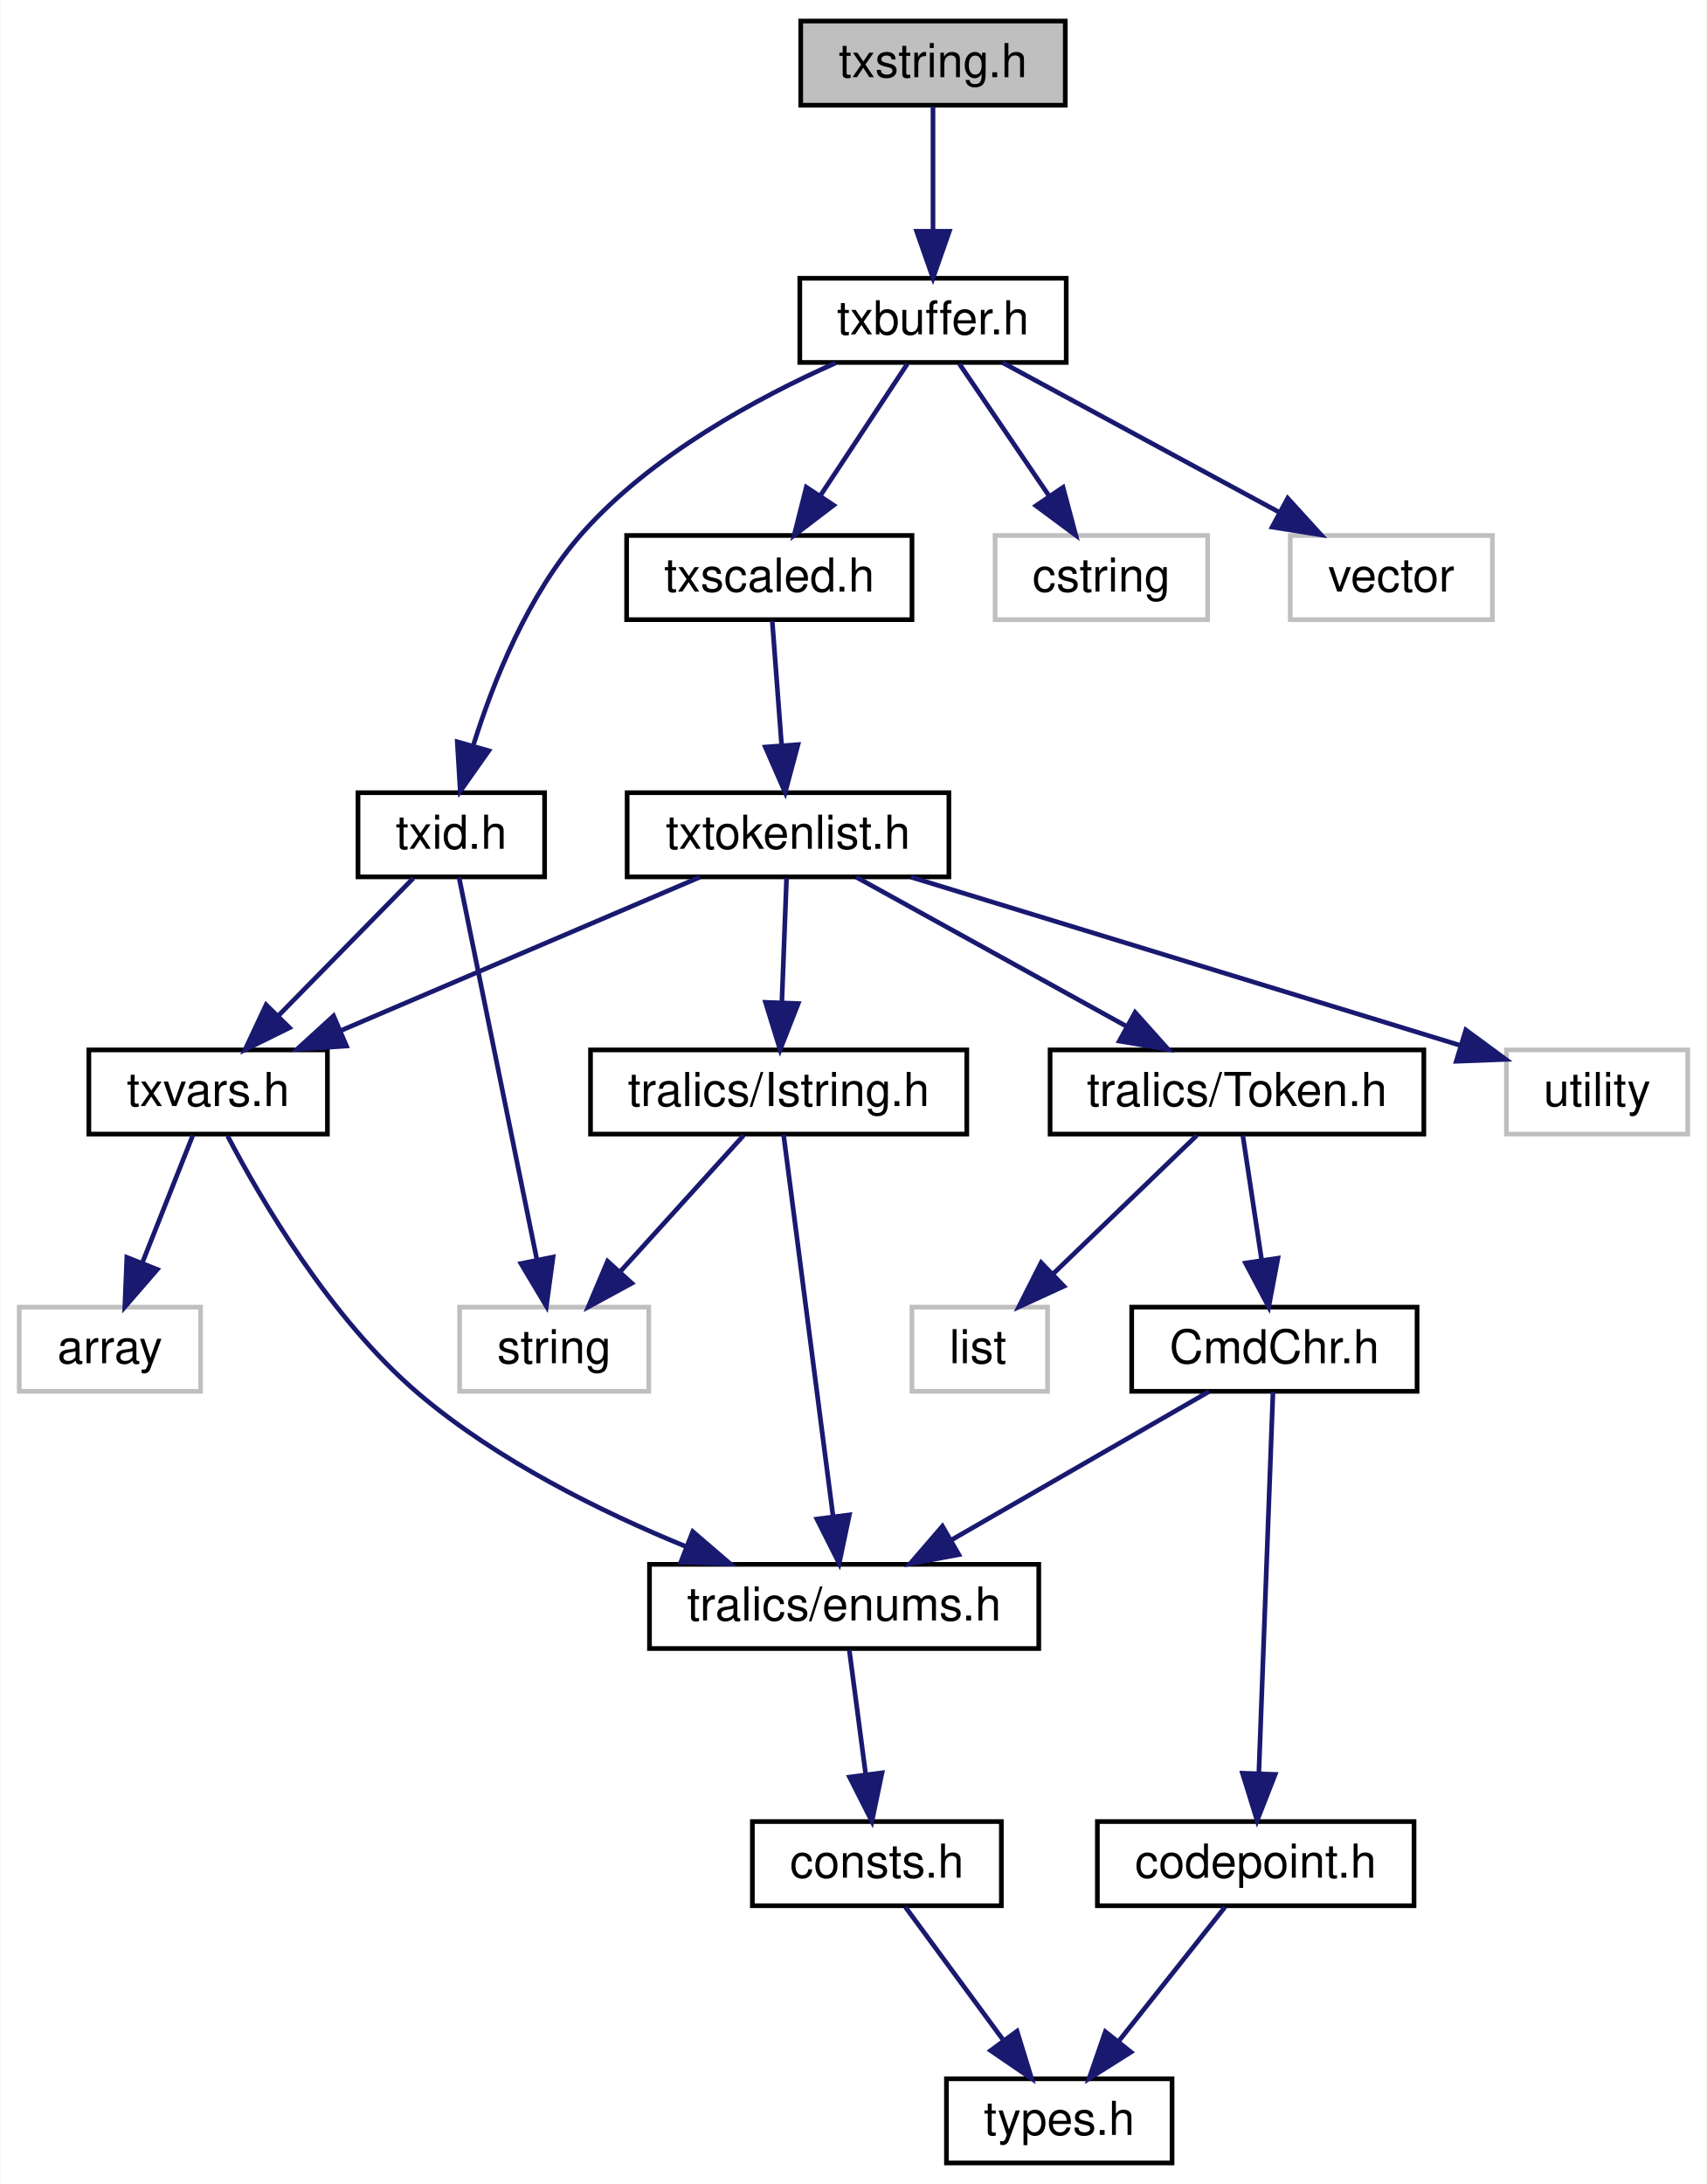
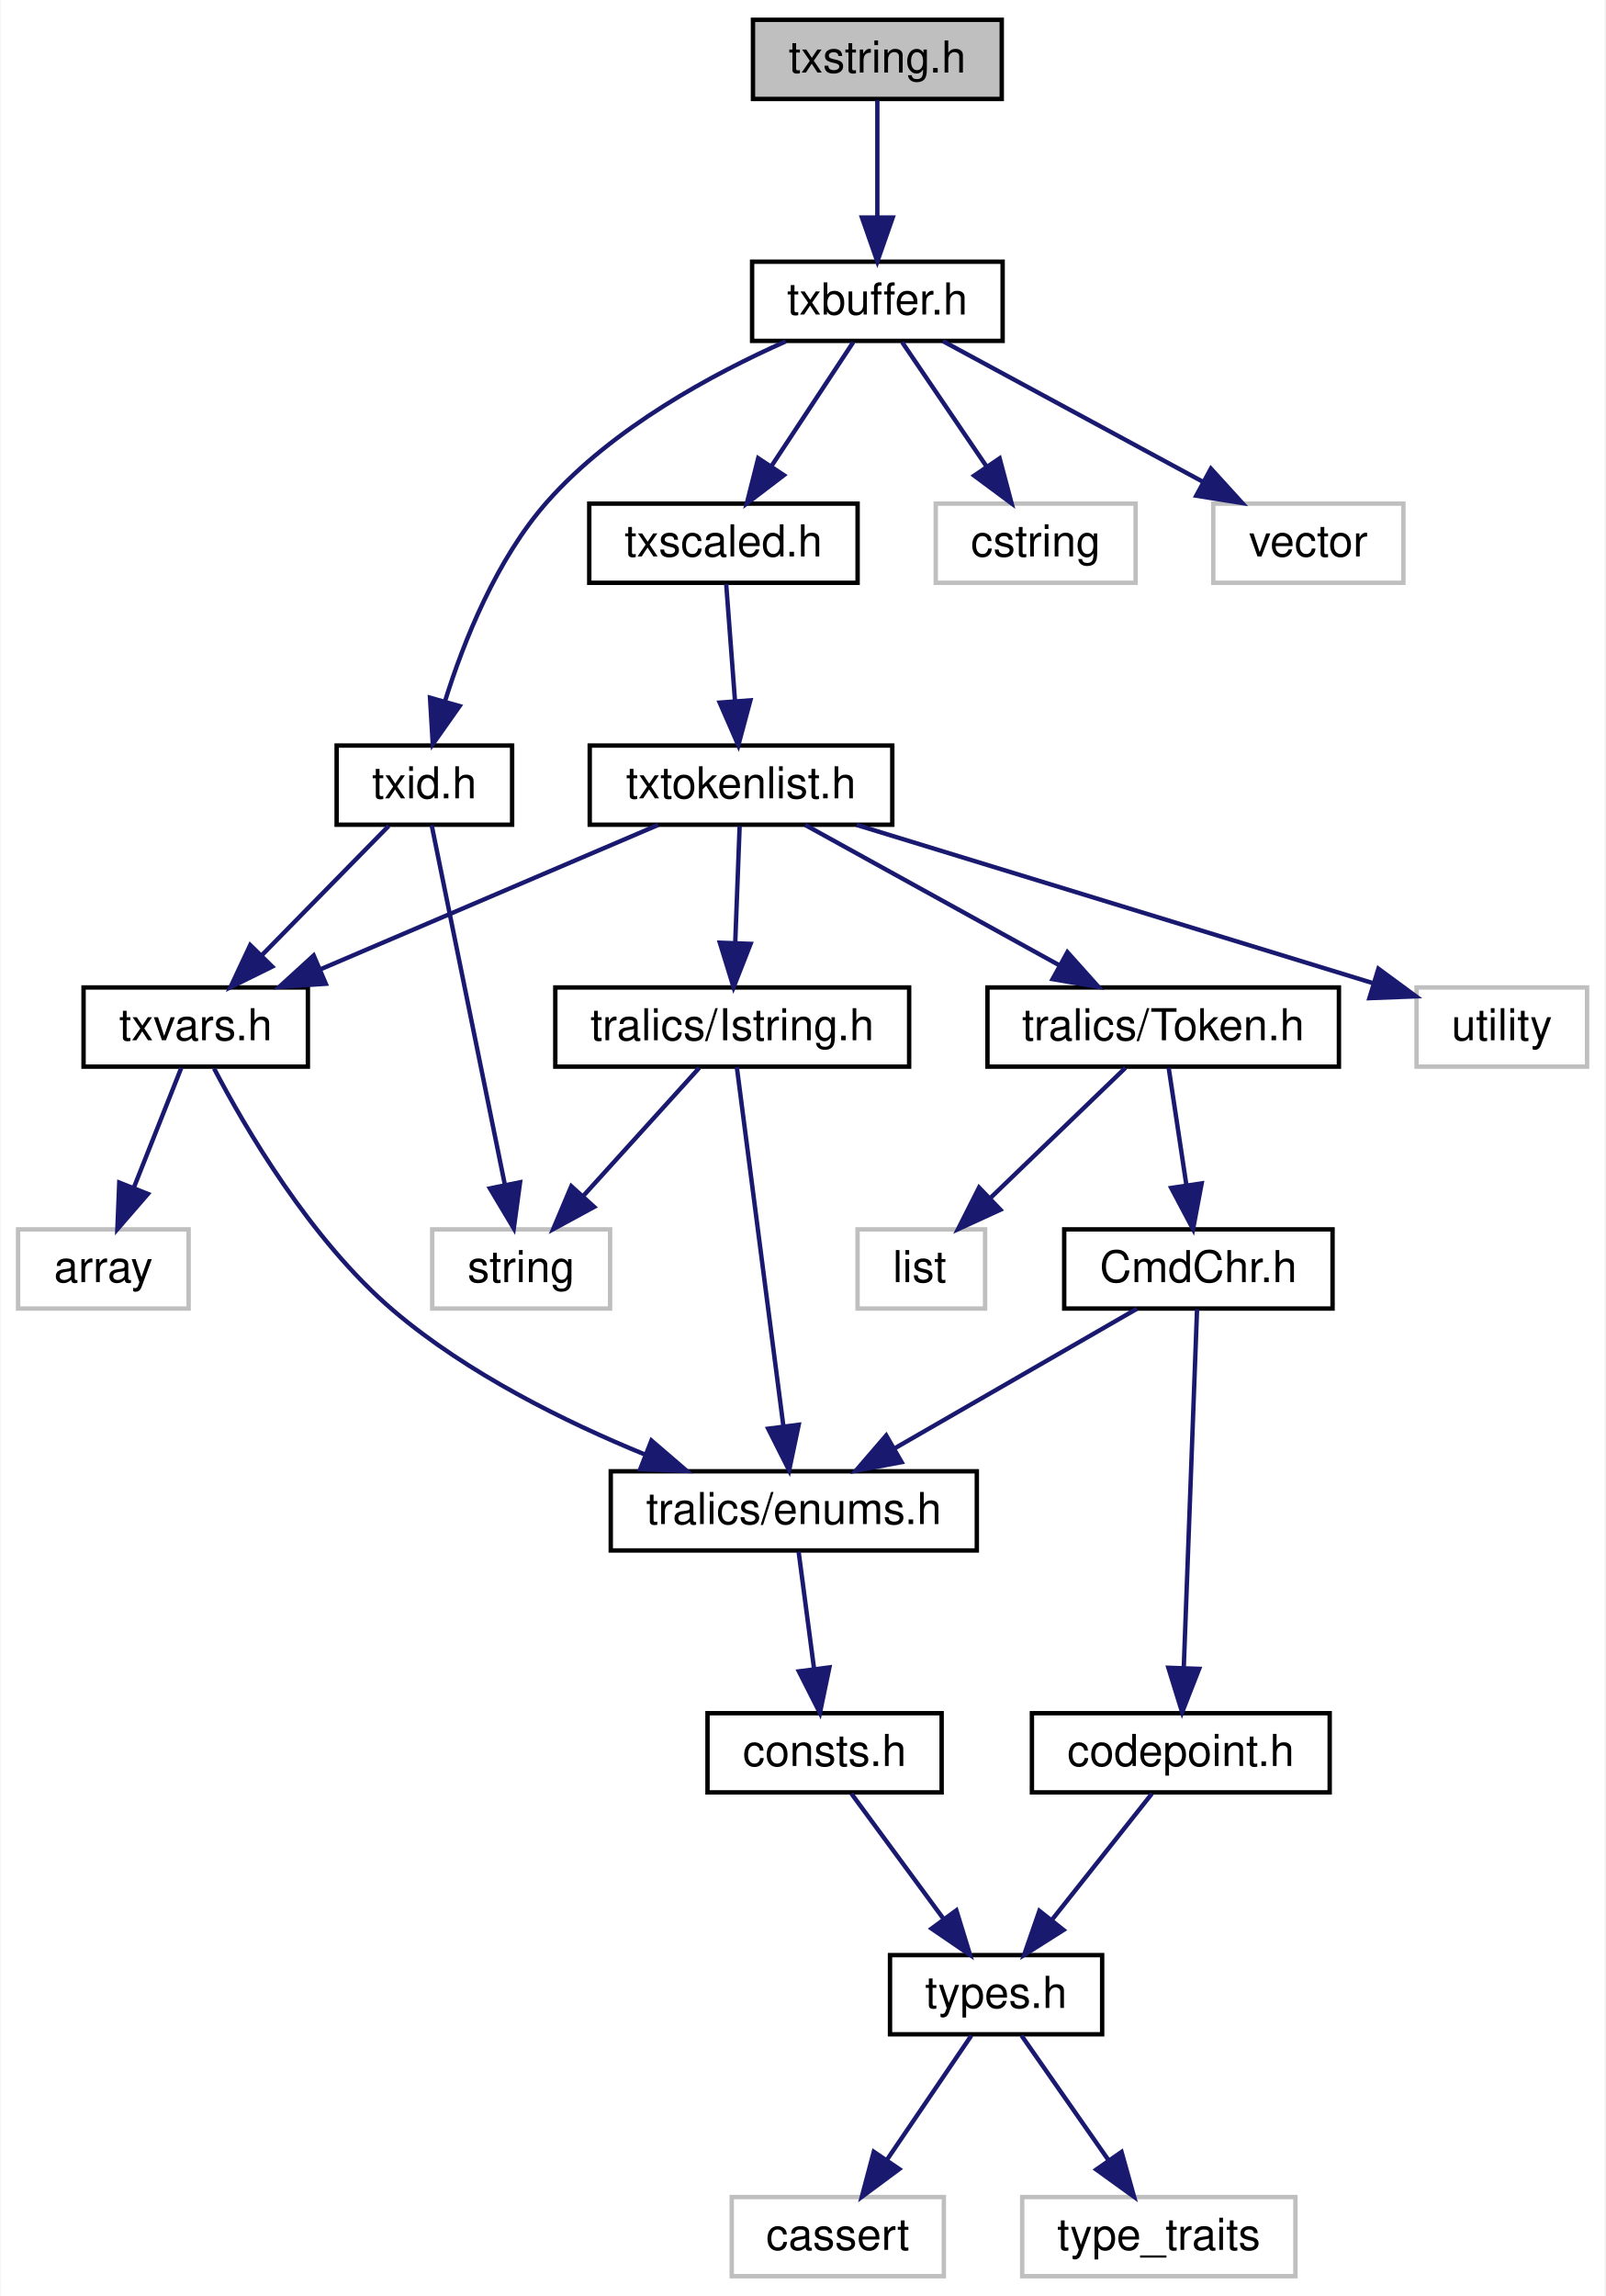
- <svg xmlns="http://www.w3.org/2000/svg" xmlns:xlink="http://www.w3.org/1999/xlink" width="365pt" height="467pt" viewBox="0.00 0.00 364.78 467.00">
-   <g id="graph0" class="graph" transform="scale(1 1) rotate(0) translate(4 463)">
-     <polygon fill="white" stroke="transparent" points="-4,4 -4,-463 360.78,-463 360.78,4 -4,4" />
+ <svg xmlns="http://www.w3.org/2000/svg" xmlns:xlink="http://www.w3.org/1999/xlink" width="365pt" height="522pt" viewBox="0.00 0.00 364.78 522.00">
+   <g id="graph0" class="graph" transform="scale(1 1) rotate(0) translate(4 518)">
+     <polygon fill="white" stroke="transparent" points="-4,4 -4,-518 360.78,-518 360.78,4 -4,4" />
    <g id="node1" class="node">
      <g id="a_node1">
        <a xlink:title=" ">
-           <polygon fill="#bfbfbf" stroke="black" points="167.11,-440.5 167.11,-458.5 223.68,-458.5 223.68,-440.5 167.11,-440.5" />
-           <text text-anchor="middle" x="195.39" y="-446.5" font-family="Helvetica,sans-Serif" font-size="10.00">txstring.h</text>
+           <polygon fill="#bfbfbf" stroke="black" points="167.11,-495.5 167.11,-513.5 223.68,-513.5 223.68,-495.5 167.11,-495.5" />
+           <text text-anchor="middle" x="195.39" y="-501.5" font-family="Helvetica,sans-Serif" font-size="10.00">txstring.h</text>
        </a>
      </g>
    </g>
    <g id="node2" class="node">
      <g id="a_node2">
        <a xlink:href="../../dd/d74/txbuffer_8h.html" target="_top" xlink:title=" ">
-           <polygon fill="white" stroke="black" points="166.91,-385.5 166.91,-403.5 223.88,-403.5 223.88,-385.5 166.91,-385.5" />
-           <text text-anchor="middle" x="195.39" y="-391.5" font-family="Helvetica,sans-Serif" font-size="10.00">txbuffer.h</text>
+           <polygon fill="white" stroke="black" points="166.91,-440.5 166.91,-458.5 223.88,-458.5 223.88,-440.5 166.91,-440.5" />
+           <text text-anchor="middle" x="195.39" y="-446.5" font-family="Helvetica,sans-Serif" font-size="10.00">txbuffer.h</text>
        </a>
      </g>
    </g>
    <g id="edge1" class="edge">
-       <path fill="none" stroke="midnightblue" d="M195.39,-440.22C195.39,-433.18 195.39,-422.81 195.39,-413.83" />
-       <polygon fill="midnightblue" stroke="midnightblue" points="198.89,-413.55 195.39,-403.55 191.89,-413.55 198.89,-413.55" />
+       <path fill="none" stroke="midnightblue" d="M195.39,-495.22C195.39,-488.18 195.39,-477.81 195.39,-468.83" />
+       <polygon fill="midnightblue" stroke="midnightblue" points="198.89,-468.55 195.39,-458.55 191.89,-468.55 198.89,-468.55" />
    </g>
    <g id="node3" class="node">
      <g id="a_node3">
        <a xlink:href="../../d1/d9e/txid_8h.html" target="_top" xlink:title=" ">
-           <polygon fill="white" stroke="black" points="72.44,-275.5 72.44,-293.5 112.34,-293.5 112.34,-275.5 72.44,-275.5" />
-           <text text-anchor="middle" x="92.39" y="-281.5" font-family="Helvetica,sans-Serif" font-size="10.00">txid.h</text>
+           <polygon fill="white" stroke="black" points="72.44,-330.5 72.44,-348.5 112.34,-348.5 112.34,-330.5 72.44,-330.5" />
+           <text text-anchor="middle" x="92.39" y="-336.5" font-family="Helvetica,sans-Serif" font-size="10.00">txid.h</text>
        </a>
      </g>
    </g>
    <g id="edge2" class="edge">
-       <path fill="none" stroke="midnightblue" d="M174.55,-385.38C158,-378.02 135.26,-365.77 120.39,-349 108.79,-335.91 101.34,-317.24 97.07,-303.54" />
-       <polygon fill="midnightblue" stroke="midnightblue" points="100.4,-302.47 94.3,-293.81 93.67,-304.38 100.4,-302.47" />
-     </g>
-     <g id="node10" class="node">
-       <g id="a_node10">
+       <path fill="none" stroke="midnightblue" d="M174.55,-440.38C158,-433.02 135.26,-420.77 120.39,-404 108.79,-390.91 101.34,-372.24 97.07,-358.54" />
+       <polygon fill="midnightblue" stroke="midnightblue" points="100.4,-357.47 94.3,-348.81 93.67,-359.38 100.4,-357.47" />
+     </g>
+     <g id="node12" class="node">
+       <g id="a_node12">
        <a xlink:href="../../d9/d18/txscaled_8h.html" target="_top" xlink:title=" ">
-           <polygon fill="white" stroke="black" points="129.88,-330.5 129.88,-348.5 190.9,-348.5 190.9,-330.5 129.88,-330.5" />
-           <text text-anchor="middle" x="160.39" y="-336.5" font-family="Helvetica,sans-Serif" font-size="10.00">txscaled.h</text>
-         </a>
-       </g>
-     </g>
-     <g id="edge9" class="edge">
-       <path fill="none" stroke="midnightblue" d="M189.92,-385.22C184.96,-377.71 177.5,-366.41 171.32,-357.05" />
-       <polygon fill="midnightblue" stroke="midnightblue" points="174.14,-354.97 165.71,-348.55 168.3,-358.82 174.14,-354.97" />
-     </g>
-     <g id="node18" class="node">
-       <g id="a_node18">
-         <a xlink:title=" ">
-           <polygon fill="white" stroke="#bfbfbf" points="208.67,-330.5 208.67,-348.5 254.12,-348.5 254.12,-330.5 208.67,-330.5" />
-           <text text-anchor="middle" x="231.39" y="-336.5" font-family="Helvetica,sans-Serif" font-size="10.00">cstring</text>
-         </a>
-       </g>
-     </g>
-     <g id="edge22" class="edge">
-       <path fill="none" stroke="midnightblue" d="M201.02,-385.22C206.12,-377.71 213.79,-366.41 220.15,-357.05" />
-       <polygon fill="midnightblue" stroke="midnightblue" points="223.2,-358.79 225.92,-348.55 217.41,-354.86 223.2,-358.79" />
-     </g>
-     <g id="node19" class="node">
-       <g id="a_node19">
-         <a xlink:title=" ">
-           <polygon fill="white" stroke="#bfbfbf" points="271.78,-330.5 271.78,-348.5 315.01,-348.5 315.01,-330.5 271.78,-330.5" />
-           <text text-anchor="middle" x="293.39" y="-336.5" font-family="Helvetica,sans-Serif" font-size="10.00">vector</text>
-         </a>
-       </g>
-     </g>
-     <g id="edge23" class="edge">
-       <path fill="none" stroke="midnightblue" d="M210.28,-385.45C225.96,-376.97 250.91,-363.48 269.38,-353.49" />
-       <polygon fill="midnightblue" stroke="midnightblue" points="271.24,-356.46 278.37,-348.63 267.91,-350.3 271.24,-356.46" />
+           <polygon fill="white" stroke="black" points="129.88,-385.5 129.88,-403.5 190.9,-403.5 190.9,-385.5 129.88,-385.5" />
+           <text text-anchor="middle" x="160.39" y="-391.5" font-family="Helvetica,sans-Serif" font-size="10.00">txscaled.h</text>
+         </a>
+       </g>
+     </g>
+     <g id="edge11" class="edge">
+       <path fill="none" stroke="midnightblue" d="M189.92,-440.22C184.96,-432.71 177.5,-421.41 171.32,-412.05" />
+       <polygon fill="midnightblue" stroke="midnightblue" points="174.14,-409.97 165.71,-403.55 168.3,-413.82 174.14,-409.97" />
+     </g>
+     <g id="node20" class="node">
+       <g id="a_node20">
+         <a xlink:title=" ">
+           <polygon fill="white" stroke="#bfbfbf" points="208.67,-385.5 208.67,-403.5 254.12,-403.5 254.12,-385.5 208.67,-385.5" />
+           <text text-anchor="middle" x="231.39" y="-391.5" font-family="Helvetica,sans-Serif" font-size="10.00">cstring</text>
+         </a>
+       </g>
+     </g>
+     <g id="edge24" class="edge">
+       <path fill="none" stroke="midnightblue" d="M201.02,-440.22C206.12,-432.71 213.79,-421.41 220.15,-412.05" />
+       <polygon fill="midnightblue" stroke="midnightblue" points="223.2,-413.79 225.92,-403.55 217.41,-409.86 223.2,-413.79" />
+     </g>
+     <g id="node21" class="node">
+       <g id="a_node21">
+         <a xlink:title=" ">
+           <polygon fill="white" stroke="#bfbfbf" points="271.78,-385.5 271.78,-403.5 315.01,-403.5 315.01,-385.5 271.78,-385.5" />
+           <text text-anchor="middle" x="293.39" y="-391.5" font-family="Helvetica,sans-Serif" font-size="10.00">vector</text>
+         </a>
+       </g>
+     </g>
+     <g id="edge25" class="edge">
+       <path fill="none" stroke="midnightblue" d="M210.28,-440.45C225.96,-431.97 250.91,-418.48 269.38,-408.49" />
+       <polygon fill="midnightblue" stroke="midnightblue" points="271.24,-411.46 278.37,-403.63 267.91,-405.3 271.24,-411.46" />
    </g>
    <g id="node4" class="node">
      <g id="a_node4">
        <a xlink:href="../../dc/de8/txvars_8h.html" target="_top" xlink:title=" ">
-           <polygon fill="white" stroke="black" points="14.89,-220.5 14.89,-238.5 65.9,-238.5 65.9,-220.5 14.89,-220.5" />
-           <text text-anchor="middle" x="40.39" y="-226.5" font-family="Helvetica,sans-Serif" font-size="10.00">txvars.h</text>
+           <polygon fill="white" stroke="black" points="14.89,-275.5 14.89,-293.5 65.9,-293.5 65.9,-275.5 14.89,-275.5" />
+           <text text-anchor="middle" x="40.39" y="-281.5" font-family="Helvetica,sans-Serif" font-size="10.00">txvars.h</text>
        </a>
      </g>
    </g>
    <g id="edge3" class="edge">
-       <path fill="none" stroke="midnightblue" d="M84.27,-275.22C76.59,-267.39 64.88,-255.46 55.49,-245.89" />
-       <polygon fill="midnightblue" stroke="midnightblue" points="57.79,-243.24 48.29,-238.55 52.79,-248.14 57.79,-243.24" />
-     </g>
-     <g id="node9" class="node">
-       <g id="a_node9">
-         <a xlink:title=" ">
-           <polygon fill="white" stroke="#bfbfbf" points="94.17,-165.5 94.17,-183.5 134.62,-183.5 134.62,-165.5 94.17,-165.5" />
-           <text text-anchor="middle" x="114.39" y="-171.5" font-family="Helvetica,sans-Serif" font-size="10.00">string</text>
-         </a>
-       </g>
-     </g>
-     <g id="edge8" class="edge">
-       <path fill="none" stroke="midnightblue" d="M94.05,-275.38C97.56,-258.1 105.87,-217.33 110.71,-193.56" />
-       <polygon fill="midnightblue" stroke="midnightblue" points="114.15,-194.21 112.72,-183.71 107.29,-192.81 114.15,-194.21" />
+       <path fill="none" stroke="midnightblue" d="M84.27,-330.22C76.59,-322.39 64.88,-310.46 55.49,-300.89" />
+       <polygon fill="midnightblue" stroke="midnightblue" points="57.79,-298.24 48.29,-293.55 52.79,-303.14 57.79,-298.24" />
+     </g>
+     <g id="node11" class="node">
+       <g id="a_node11">
+         <a xlink:title=" ">
+           <polygon fill="white" stroke="#bfbfbf" points="94.17,-220.5 94.17,-238.5 134.62,-238.5 134.62,-220.5 94.17,-220.5" />
+           <text text-anchor="middle" x="114.39" y="-226.5" font-family="Helvetica,sans-Serif" font-size="10.00">string</text>
+         </a>
+       </g>
+     </g>
+     <g id="edge10" class="edge">
+       <path fill="none" stroke="midnightblue" d="M94.05,-330.38C97.56,-313.1 105.87,-272.33 110.71,-248.56" />
+       <polygon fill="midnightblue" stroke="midnightblue" points="114.15,-249.21 112.72,-238.71 107.29,-247.81 114.15,-249.21" />
    </g>
    <g id="node5" class="node">
      <g id="a_node5">
        <a xlink:href="../../d0/d0b/enums_8h.html" target="_top" xlink:title=" ">
-           <polygon fill="white" stroke="black" points="134.77,-110.5 134.77,-128.5 218.01,-128.5 218.01,-110.5 134.77,-110.5" />
-           <text text-anchor="middle" x="176.39" y="-116.5" font-family="Helvetica,sans-Serif" font-size="10.00">tralics/enums.h</text>
+           <polygon fill="white" stroke="black" points="134.77,-165.5 134.77,-183.5 218.01,-183.5 218.01,-165.5 134.77,-165.5" />
+           <text text-anchor="middle" x="176.39" y="-171.5" font-family="Helvetica,sans-Serif" font-size="10.00">tralics/enums.h</text>
        </a>
      </g>
    </g>
    <g id="edge4" class="edge">
-       <path fill="none" stroke="midnightblue" d="M44.57,-220.08C51.49,-206.86 66.45,-181.1 85.39,-165 102.2,-150.71 124.39,-139.74 142.65,-132.27" />
-       <polygon fill="midnightblue" stroke="midnightblue" points="144.02,-135.49 152.06,-128.58 141.47,-128.97 144.02,-135.49" />
-     </g>
-     <g id="node8" class="node">
-       <g id="a_node8">
-         <a xlink:title=" ">
-           <polygon fill="white" stroke="#bfbfbf" points="0,-165.5 0,-183.5 38.78,-183.5 38.78,-165.5 0,-165.5" />
-           <text text-anchor="middle" x="19.39" y="-171.5" font-family="Helvetica,sans-Serif" font-size="10.00">array</text>
-         </a>
-       </g>
-     </g>
-     <g id="edge7" class="edge">
-       <path fill="none" stroke="midnightblue" d="M37.11,-220.22C34.23,-212.94 29.94,-202.11 26.3,-192.93" />
-       <polygon fill="midnightblue" stroke="midnightblue" points="29.52,-191.56 22.58,-183.55 23.01,-194.14 29.52,-191.56" />
+       <path fill="none" stroke="midnightblue" d="M44.57,-275.08C51.49,-261.86 66.45,-236.1 85.39,-220 102.2,-205.71 124.39,-194.74 142.65,-187.27" />
+       <polygon fill="midnightblue" stroke="midnightblue" points="144.02,-190.49 152.06,-183.58 141.47,-183.97 144.02,-190.49" />
+     </g>
+     <g id="node10" class="node">
+       <g id="a_node10">
+         <a xlink:title=" ">
+           <polygon fill="white" stroke="#bfbfbf" points="0,-220.5 0,-238.5 38.78,-238.5 38.78,-220.5 0,-220.5" />
+           <text text-anchor="middle" x="19.39" y="-226.5" font-family="Helvetica,sans-Serif" font-size="10.00">array</text>
+         </a>
+       </g>
+     </g>
+     <g id="edge9" class="edge">
+       <path fill="none" stroke="midnightblue" d="M37.11,-275.22C34.23,-267.94 29.94,-257.11 26.3,-247.93" />
+       <polygon fill="midnightblue" stroke="midnightblue" points="29.52,-246.56 22.58,-238.55 23.01,-249.14 29.52,-246.56" />
    </g>
    <g id="node6" class="node">
      <g id="a_node6">
        <a xlink:href="../../d8/db5/consts_8h.html" target="_top" xlink:title=" ">
-           <polygon fill="white" stroke="black" points="156.77,-55.5 156.77,-73.5 210.01,-73.5 210.01,-55.5 156.77,-55.5" />
-           <text text-anchor="middle" x="183.39" y="-61.5" font-family="Helvetica,sans-Serif" font-size="10.00">consts.h</text>
+           <polygon fill="white" stroke="black" points="156.77,-110.5 156.77,-128.5 210.01,-128.5 210.01,-110.5 156.77,-110.5" />
+           <text text-anchor="middle" x="183.39" y="-116.5" font-family="Helvetica,sans-Serif" font-size="10.00">consts.h</text>
        </a>
      </g>
    </g>
    <g id="edge5" class="edge">
-       <path fill="none" stroke="midnightblue" d="M177.49,-110.22C178.43,-103.1 179.82,-92.58 181.01,-83.53" />
-       <polygon fill="midnightblue" stroke="midnightblue" points="184.49,-83.92 182.33,-73.55 177.55,-83.01 184.49,-83.92" />
+       <path fill="none" stroke="midnightblue" d="M177.49,-165.22C178.43,-158.1 179.82,-147.58 181.01,-138.53" />
+       <polygon fill="midnightblue" stroke="midnightblue" points="184.49,-138.92 182.33,-128.55 177.55,-138.01 184.49,-138.92" />
    </g>
    <g id="node7" class="node">
      <g id="a_node7">
        <a xlink:href="../../d9/d49/types_8h.html" target="_top" xlink:title=" ">
-           <polygon fill="white" stroke="black" points="198.27,-0.5 198.27,-18.5 246.51,-18.5 246.51,-0.5 198.27,-0.5" />
-           <text text-anchor="middle" x="222.39" y="-6.5" font-family="Helvetica,sans-Serif" font-size="10.00">types.h</text>
+           <polygon fill="white" stroke="black" points="198.27,-55.5 198.27,-73.5 246.51,-73.5 246.51,-55.5 198.27,-55.5" />
+           <text text-anchor="middle" x="222.39" y="-61.5" font-family="Helvetica,sans-Serif" font-size="10.00">types.h</text>
        </a>
      </g>
    </g>
    <g id="edge6" class="edge">
-       <path fill="none" stroke="midnightblue" d="M189.49,-55.22C195.07,-47.63 203.5,-36.18 210.43,-26.76" />
-       <polygon fill="midnightblue" stroke="midnightblue" points="213.36,-28.68 216.47,-18.55 207.72,-24.53 213.36,-28.68" />
-     </g>
-     <g id="node11" class="node">
-       <g id="a_node11">
-         <a xlink:href="../../dc/d91/txtokenlist_8h.html" target="_top" xlink:title=" ">
-           <polygon fill="white" stroke="black" points="129.99,-275.5 129.99,-293.5 198.79,-293.5 198.79,-275.5 129.99,-275.5" />
-           <text text-anchor="middle" x="164.39" y="-281.5" font-family="Helvetica,sans-Serif" font-size="10.00">txtokenlist.h</text>
-         </a>
-       </g>
-     </g>
-     <g id="edge10" class="edge">
-       <path fill="none" stroke="midnightblue" d="M161.02,-330.22C161.55,-323.1 162.35,-312.58 163.03,-303.53" />
-       <polygon fill="midnightblue" stroke="midnightblue" points="166.52,-303.78 163.78,-293.55 159.54,-303.26 166.52,-303.78" />
-     </g>
-     <g id="edge20" class="edge">
-       <path fill="none" stroke="midnightblue" d="M145.56,-275.45C125.17,-266.73 92.4,-252.73 68.86,-242.67" />
-       <polygon fill="midnightblue" stroke="midnightblue" points="69.97,-239.34 59.4,-238.63 67.22,-245.77 69.97,-239.34" />
-     </g>
-     <g id="node12" class="node">
-       <g id="a_node12">
-         <a xlink:href="../../d5/daf/_istring_8h.html" target="_top" xlink:title=" ">
-           <polygon fill="white" stroke="black" points="122.16,-220.5 122.16,-238.5 202.62,-238.5 202.62,-220.5 122.16,-220.5" />
-           <text text-anchor="middle" x="162.39" y="-226.5" font-family="Helvetica,sans-Serif" font-size="10.00">tralics/Istring.h</text>
-         </a>
-       </g>
-     </g>
-     <g id="edge11" class="edge">
-       <path fill="none" stroke="midnightblue" d="M164.08,-275.22C163.81,-268.18 163.42,-257.81 163.08,-248.83" />
-       <polygon fill="midnightblue" stroke="midnightblue" points="166.57,-248.41 162.7,-238.55 159.58,-248.67 166.57,-248.41" />
+       <path fill="none" stroke="midnightblue" d="M189.49,-110.22C195.07,-102.63 203.5,-91.18 210.43,-81.76" />
+       <polygon fill="midnightblue" stroke="midnightblue" points="213.36,-83.68 216.47,-73.55 207.72,-79.53 213.36,-83.68" />
+     </g>
+     <g id="node8" class="node">
+       <g id="a_node8">
+         <a xlink:title=" ">
+           <polygon fill="white" stroke="#bfbfbf" points="162.28,-0.5 162.28,-18.5 210.51,-18.5 210.51,-0.5 162.28,-0.5" />
+           <text text-anchor="middle" x="186.39" y="-6.5" font-family="Helvetica,sans-Serif" font-size="10.00">cassert</text>
+         </a>
+       </g>
+     </g>
+     <g id="edge7" class="edge">
+       <path fill="none" stroke="midnightblue" d="M216.77,-55.22C211.66,-47.71 203.99,-36.41 197.63,-27.05" />
+       <polygon fill="midnightblue" stroke="midnightblue" points="200.37,-24.86 191.86,-18.55 194.58,-28.79 200.37,-24.86" />
+     </g>
+     <g id="node9" class="node">
+       <g id="a_node9">
+         <a xlink:title=" ">
+           <polygon fill="white" stroke="#bfbfbf" points="228.33,-0.5 228.33,-18.5 290.46,-18.5 290.46,-0.5 228.33,-0.5" />
+           <text text-anchor="middle" x="259.39" y="-6.5" font-family="Helvetica,sans-Serif" font-size="10.00">type_traits</text>
+         </a>
+       </g>
+     </g>
+     <g id="edge8" class="edge">
+       <path fill="none" stroke="midnightblue" d="M228.17,-55.22C233.47,-47.63 241.47,-36.18 248.04,-26.76" />
+       <polygon fill="midnightblue" stroke="midnightblue" points="250.92,-28.75 253.77,-18.55 245.18,-24.75 250.92,-28.75" />
    </g>
    <g id="node13" class="node">
      <g id="a_node13">
+         <a xlink:href="../../dc/d91/txtokenlist_8h.html" target="_top" xlink:title=" ">
+           <polygon fill="white" stroke="black" points="129.99,-330.5 129.99,-348.5 198.79,-348.5 198.79,-330.5 129.99,-330.5" />
+           <text text-anchor="middle" x="164.39" y="-336.5" font-family="Helvetica,sans-Serif" font-size="10.00">txtokenlist.h</text>
+         </a>
+       </g>
+     </g>
+     <g id="edge12" class="edge">
+       <path fill="none" stroke="midnightblue" d="M161.02,-385.22C161.55,-378.1 162.35,-367.58 163.03,-358.53" />
+       <polygon fill="midnightblue" stroke="midnightblue" points="166.52,-358.78 163.78,-348.55 159.54,-358.26 166.52,-358.78" />
+     </g>
+     <g id="edge22" class="edge">
+       <path fill="none" stroke="midnightblue" d="M145.56,-330.45C125.17,-321.73 92.4,-307.73 68.86,-297.67" />
+       <polygon fill="midnightblue" stroke="midnightblue" points="69.97,-294.34 59.4,-293.63 67.22,-300.77 69.97,-294.34" />
+     </g>
+     <g id="node14" class="node">
+       <g id="a_node14">
+         <a xlink:href="../../d5/daf/_istring_8h.html" target="_top" xlink:title=" ">
+           <polygon fill="white" stroke="black" points="122.16,-275.5 122.16,-293.5 202.62,-293.5 202.62,-275.5 122.16,-275.5" />
+           <text text-anchor="middle" x="162.39" y="-281.5" font-family="Helvetica,sans-Serif" font-size="10.00">tralics/Istring.h</text>
+         </a>
+       </g>
+     </g>
+     <g id="edge13" class="edge">
+       <path fill="none" stroke="midnightblue" d="M164.08,-330.22C163.81,-323.18 163.42,-312.81 163.08,-303.83" />
+       <polygon fill="midnightblue" stroke="midnightblue" points="166.57,-303.41 162.7,-293.55 159.58,-303.67 166.57,-303.41" />
+     </g>
+     <g id="node15" class="node">
+       <g id="a_node15">
        <a xlink:href="../../dd/dcd/_token_8h.html" target="_top" xlink:title=" ">
-           <polygon fill="white" stroke="black" points="220.43,-220.5 220.43,-238.5 300.35,-238.5 300.35,-220.5 220.43,-220.5" />
-           <text text-anchor="middle" x="260.39" y="-226.5" font-family="Helvetica,sans-Serif" font-size="10.00">tralics/Token.h</text>
-         </a>
-       </g>
+           <polygon fill="white" stroke="black" points="220.43,-275.5 220.43,-293.5 300.35,-293.5 300.35,-275.5 220.43,-275.5" />
+           <text text-anchor="middle" x="260.39" y="-281.5" font-family="Helvetica,sans-Serif" font-size="10.00">tralics/Token.h</text>
+         </a>
+       </g>
+     </g>
+     <g id="edge16" class="edge">
+       <path fill="none" stroke="midnightblue" d="M178.97,-330.45C194.34,-321.97 218.77,-308.48 236.87,-298.49" />
+       <polygon fill="midnightblue" stroke="midnightblue" points="238.61,-301.52 245.67,-293.63 235.23,-295.39 238.61,-301.52" />
+     </g>
+     <g id="node19" class="node">
+       <g id="a_node19">
+         <a xlink:title=" ">
+           <polygon fill="white" stroke="#bfbfbf" points="318,-275.5 318,-293.5 356.78,-293.5 356.78,-275.5 318,-275.5" />
+           <text text-anchor="middle" x="337.39" y="-281.5" font-family="Helvetica,sans-Serif" font-size="10.00">utility</text>
+         </a>
+       </g>
+     </g>
+     <g id="edge23" class="edge">
+       <path fill="none" stroke="midnightblue" d="M190.67,-330.45C222.22,-320.78 275.02,-304.61 307.93,-294.53" />
+       <polygon fill="midnightblue" stroke="midnightblue" points="309.33,-297.76 317.86,-291.48 307.28,-291.07 309.33,-297.76" />
    </g>
    <g id="edge14" class="edge">
-       <path fill="none" stroke="midnightblue" d="M178.97,-275.45C194.34,-266.97 218.77,-253.48 236.87,-243.49" />
-       <polygon fill="midnightblue" stroke="midnightblue" points="238.61,-246.52 245.67,-238.63 235.23,-240.39 238.61,-246.52" />
+       <path fill="none" stroke="midnightblue" d="M163.44,-275.38C165.67,-258.18 170.92,-217.7 174.01,-193.89" />
+       <polygon fill="midnightblue" stroke="midnightblue" points="177.51,-194.08 175.33,-183.71 170.57,-193.18 177.51,-194.08" />
+     </g>
+     <g id="edge15" class="edge">
+       <path fill="none" stroke="midnightblue" d="M154.89,-275.22C147.88,-267.47 137.22,-255.7 128.59,-246.18" />
+       <polygon fill="midnightblue" stroke="midnightblue" points="130.99,-243.61 121.68,-238.55 125.8,-248.31 130.99,-243.61" />
+     </g>
+     <g id="node16" class="node">
+       <g id="a_node16">
+         <a xlink:href="../../d2/d68/_cmd_chr_8h.html" target="_top" xlink:title=" ">
+           <polygon fill="white" stroke="black" points="237.88,-220.5 237.88,-238.5 298.9,-238.5 298.9,-220.5 237.88,-220.5" />
+           <text text-anchor="middle" x="268.39" y="-226.5" font-family="Helvetica,sans-Serif" font-size="10.00">CmdChr.h</text>
+         </a>
+       </g>
+     </g>
+     <g id="edge17" class="edge">
+       <path fill="none" stroke="midnightblue" d="M261.64,-275.22C262.72,-268.1 264.3,-257.58 265.67,-248.53" />
+       <polygon fill="midnightblue" stroke="midnightblue" points="269.14,-248.96 267.18,-238.55 262.22,-247.92 269.14,-248.96" />
+     </g>
+     <g id="node18" class="node">
+       <g id="a_node18">
+         <a xlink:title=" ">
+           <polygon fill="white" stroke="#bfbfbf" points="190.89,-220.5 190.89,-238.5 219.89,-238.5 219.89,-220.5 190.89,-220.5" />
+           <text text-anchor="middle" x="205" y="-226.5" font-family="Helvetica,sans-Serif" font-size="10.00">list</text>
+         </a>
+       </g>
+     </g>
+     <g id="edge21" class="edge">
+       <path fill="none" stroke="midnightblue" d="M251.8,-275.22C243.6,-267.32 231.05,-255.22 221.07,-245.61" />
+       <polygon fill="midnightblue" stroke="midnightblue" points="223.37,-242.97 213.74,-238.55 218.52,-248.01 223.37,-242.97" />
+     </g>
+     <g id="edge20" class="edge">
+       <path fill="none" stroke="midnightblue" d="M254.42,-220.45C239.83,-212.05 216.71,-198.72 199.41,-188.76" />
+       <polygon fill="midnightblue" stroke="midnightblue" points="200.91,-185.58 190.5,-183.63 197.41,-191.65 200.91,-185.58" />
    </g>
    <g id="node17" class="node">
      <g id="a_node17">
-         <a xlink:title=" ">
-           <polygon fill="white" stroke="#bfbfbf" points="318,-220.5 318,-238.5 356.78,-238.5 356.78,-220.5 318,-220.5" />
-           <text text-anchor="middle" x="337.39" y="-226.5" font-family="Helvetica,sans-Serif" font-size="10.00">utility</text>
-         </a>
-       </g>
-     </g>
-     <g id="edge21" class="edge">
-       <path fill="none" stroke="midnightblue" d="M190.67,-275.45C222.22,-265.78 275.02,-249.61 307.93,-239.53" />
-       <polygon fill="midnightblue" stroke="midnightblue" points="309.33,-242.76 317.86,-236.48 307.28,-236.07 309.33,-242.76" />
-     </g>
-     <g id="edge12" class="edge">
-       <path fill="none" stroke="midnightblue" d="M163.44,-220.38C165.67,-203.18 170.92,-162.7 174.01,-138.89" />
-       <polygon fill="midnightblue" stroke="midnightblue" points="177.51,-139.08 175.33,-128.71 170.57,-138.18 177.51,-139.08" />
-     </g>
-     <g id="edge13" class="edge">
-       <path fill="none" stroke="midnightblue" d="M154.89,-220.22C147.88,-212.47 137.22,-200.7 128.59,-191.18" />
-       <polygon fill="midnightblue" stroke="midnightblue" points="130.99,-188.61 121.68,-183.55 125.8,-193.31 130.99,-188.61" />
-     </g>
-     <g id="node14" class="node">
-       <g id="a_node14">
-         <a xlink:href="../../d2/d68/_cmd_chr_8h.html" target="_top" xlink:title=" ">
-           <polygon fill="white" stroke="black" points="237.88,-165.5 237.88,-183.5 298.9,-183.5 298.9,-165.5 237.88,-165.5" />
-           <text text-anchor="middle" x="268.39" y="-171.5" font-family="Helvetica,sans-Serif" font-size="10.00">CmdChr.h</text>
-         </a>
-       </g>
-     </g>
-     <g id="edge15" class="edge">
-       <path fill="none" stroke="midnightblue" d="M261.64,-220.22C262.72,-213.1 264.3,-202.58 265.67,-193.53" />
-       <polygon fill="midnightblue" stroke="midnightblue" points="269.14,-193.96 267.18,-183.55 262.22,-192.92 269.14,-193.96" />
-     </g>
-     <g id="node16" class="node">
-       <g id="a_node16">
-         <a xlink:title=" ">
-           <polygon fill="white" stroke="#bfbfbf" points="190.89,-165.5 190.89,-183.5 219.89,-183.5 219.89,-165.5 190.89,-165.5" />
-           <text text-anchor="middle" x="205" y="-171.5" font-family="Helvetica,sans-Serif" font-size="10.00">list</text>
-         </a>
-       </g>
+         <a xlink:href="../../d8/d47/codepoint_8h.html" target="_top" xlink:title=" ">
+           <polygon fill="white" stroke="black" points="230.54,-110.5 230.54,-128.5 298.25,-128.5 298.25,-110.5 230.54,-110.5" />
+           <text text-anchor="middle" x="264.39" y="-116.5" font-family="Helvetica,sans-Serif" font-size="10.00">codepoint.h</text>
+         </a>
+       </g>
+     </g>
+     <g id="edge18" class="edge">
+       <path fill="none" stroke="midnightblue" d="M268.09,-220.38C267.45,-203.18 265.95,-162.7 265.07,-138.89" />
+       <polygon fill="midnightblue" stroke="midnightblue" points="268.56,-138.58 264.7,-128.71 261.57,-138.83 268.56,-138.58" />
    </g>
    <g id="edge19" class="edge">
-       <path fill="none" stroke="midnightblue" d="M251.8,-220.22C243.6,-212.32 231.05,-200.22 221.07,-190.61" />
-       <polygon fill="midnightblue" stroke="midnightblue" points="223.37,-187.97 213.74,-183.55 218.52,-193.01 223.37,-187.97" />
-     </g>
-     <g id="edge18" class="edge">
-       <path fill="none" stroke="midnightblue" d="M254.42,-165.45C239.83,-157.05 216.71,-143.72 199.41,-133.76" />
-       <polygon fill="midnightblue" stroke="midnightblue" points="200.91,-130.58 190.5,-128.63 197.41,-136.65 200.91,-130.58" />
-     </g>
-     <g id="node15" class="node">
-       <g id="a_node15">
-         <a xlink:href="../../d8/d47/codepoint_8h.html" target="_top" xlink:title=" ">
-           <polygon fill="white" stroke="black" points="230.54,-55.5 230.54,-73.5 298.25,-73.5 298.25,-55.5 230.54,-55.5" />
-           <text text-anchor="middle" x="264.39" y="-61.5" font-family="Helvetica,sans-Serif" font-size="10.00">codepoint.h</text>
-         </a>
-       </g>
-     </g>
-     <g id="edge16" class="edge">
-       <path fill="none" stroke="midnightblue" d="M268.09,-165.38C267.45,-148.18 265.95,-107.7 265.07,-83.89" />
-       <polygon fill="midnightblue" stroke="midnightblue" points="268.56,-83.58 264.7,-73.71 261.57,-83.83 268.56,-83.58" />
-     </g>
-     <g id="edge17" class="edge">
-       <path fill="none" stroke="midnightblue" d="M257.83,-55.22C251.75,-47.55 242.55,-35.94 235.05,-26.47" />
-       <polygon fill="midnightblue" stroke="midnightblue" points="237.72,-24.21 228.77,-18.55 232.24,-28.56 237.72,-24.21" />
+       <path fill="none" stroke="midnightblue" d="M257.83,-110.22C251.75,-102.55 242.55,-90.94 235.05,-81.47" />
+       <polygon fill="midnightblue" stroke="midnightblue" points="237.72,-79.21 228.77,-73.55 232.24,-83.56 237.72,-79.21" />
    </g>
  </g>
</svg>
